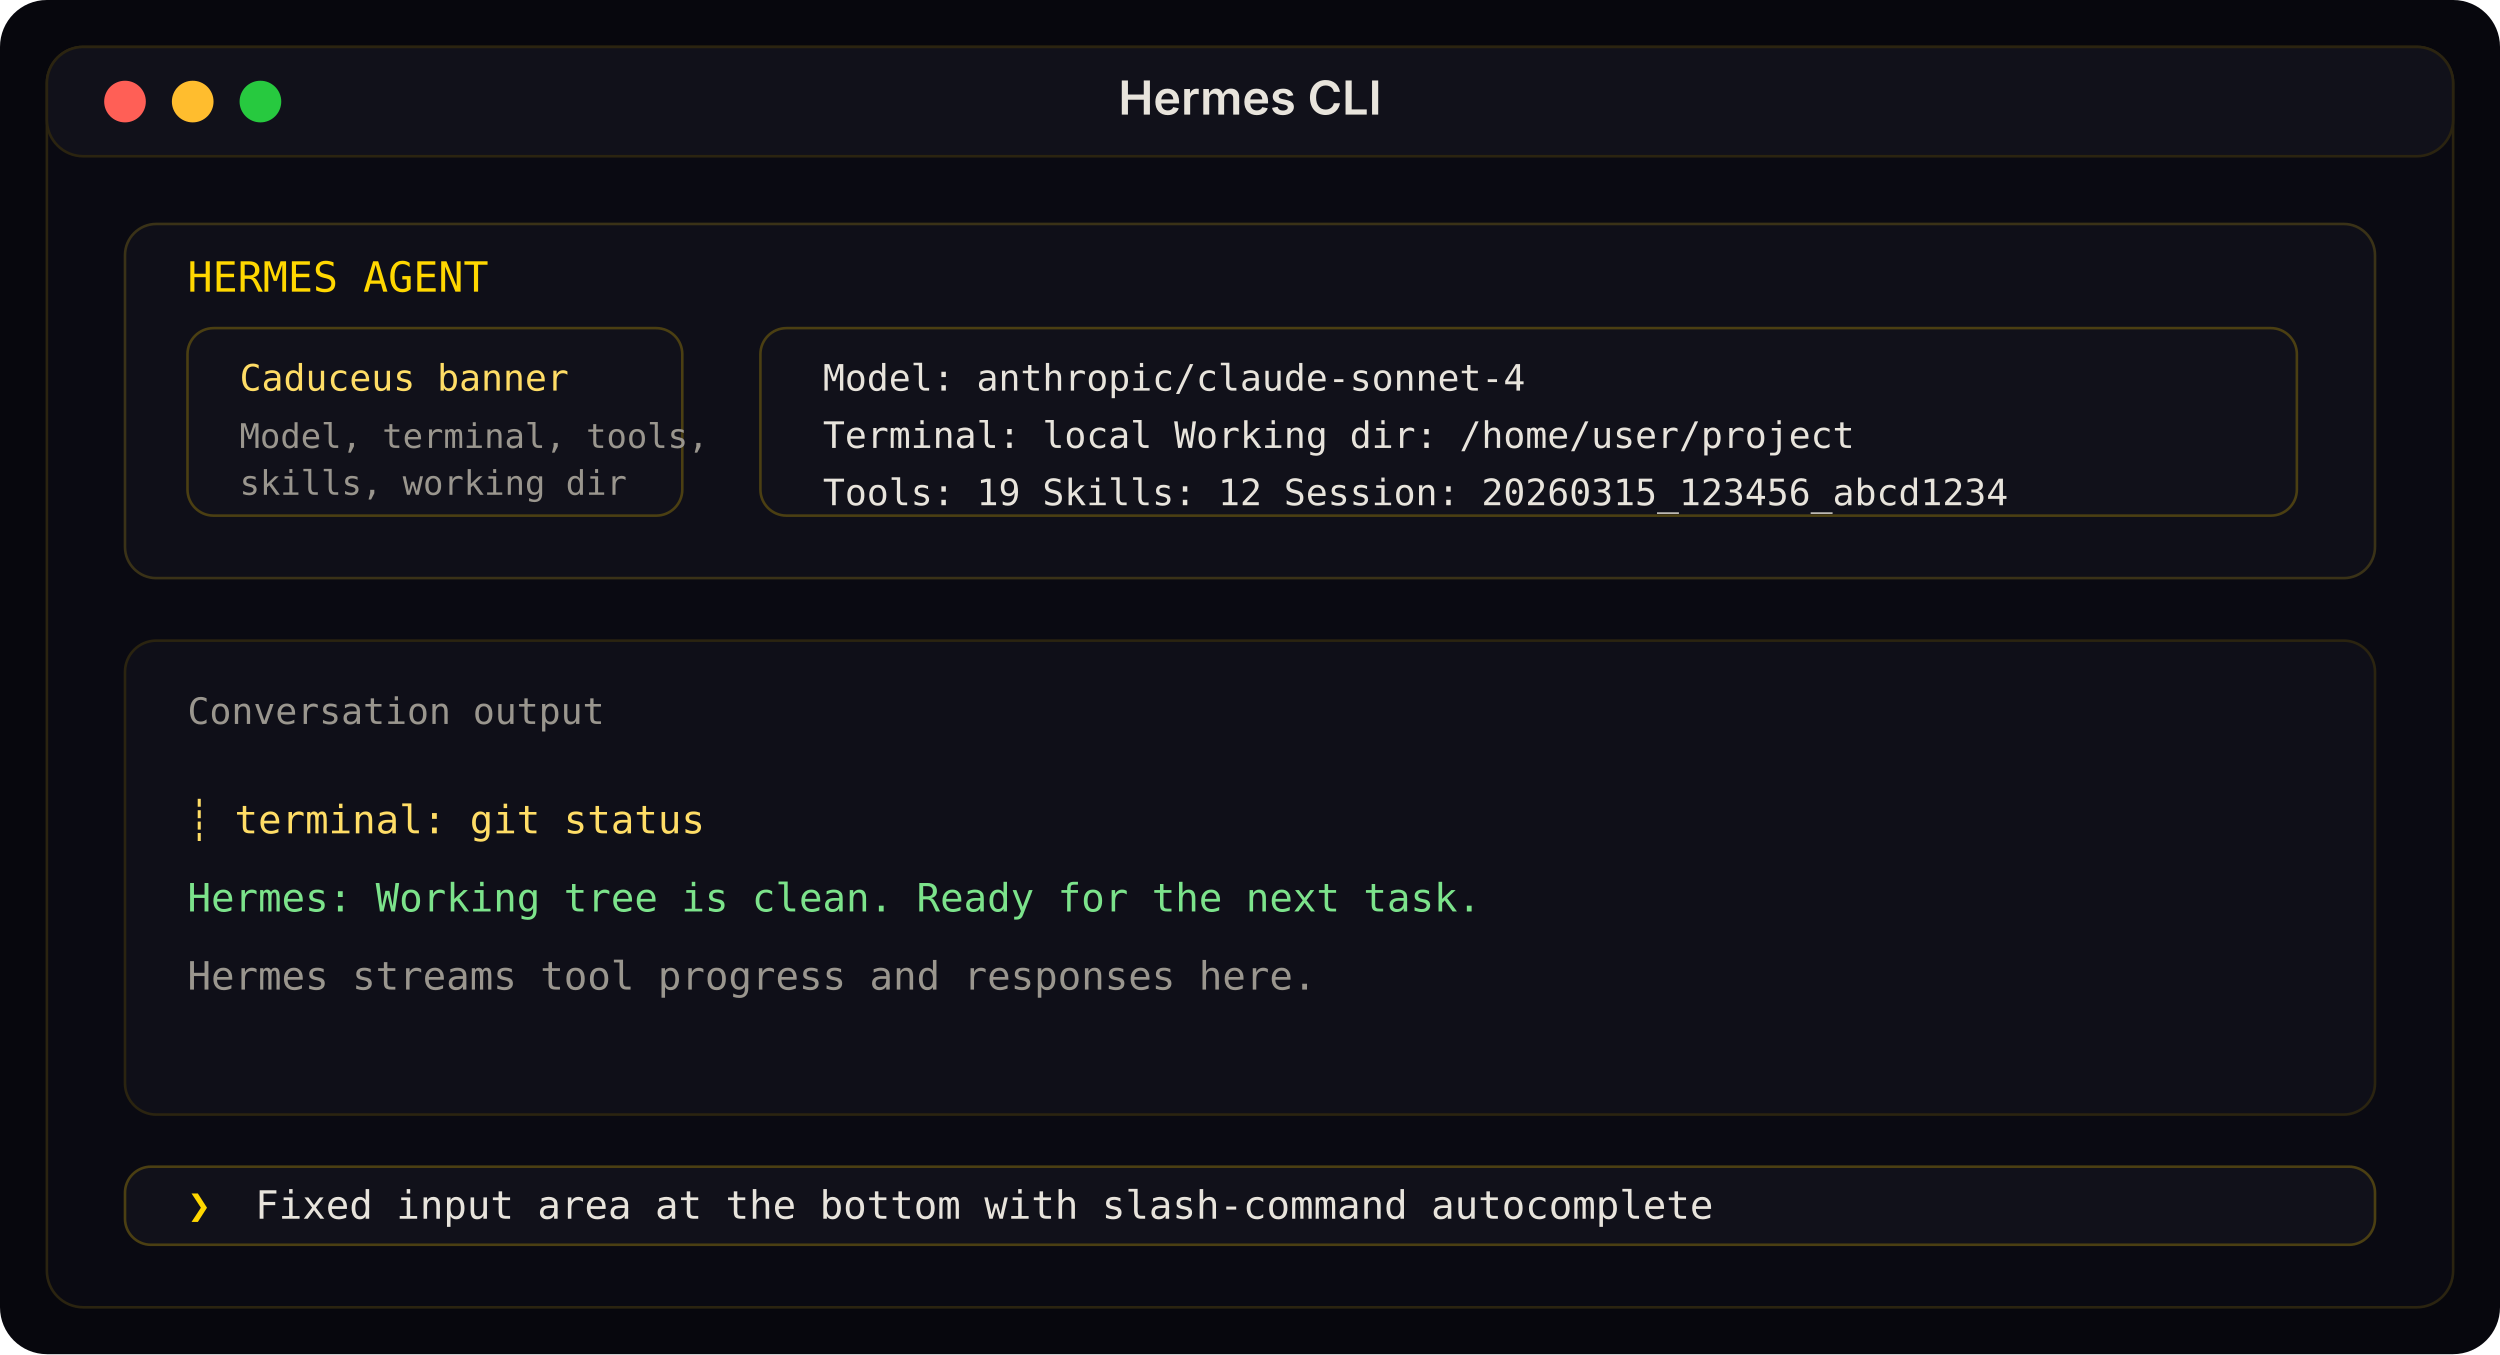
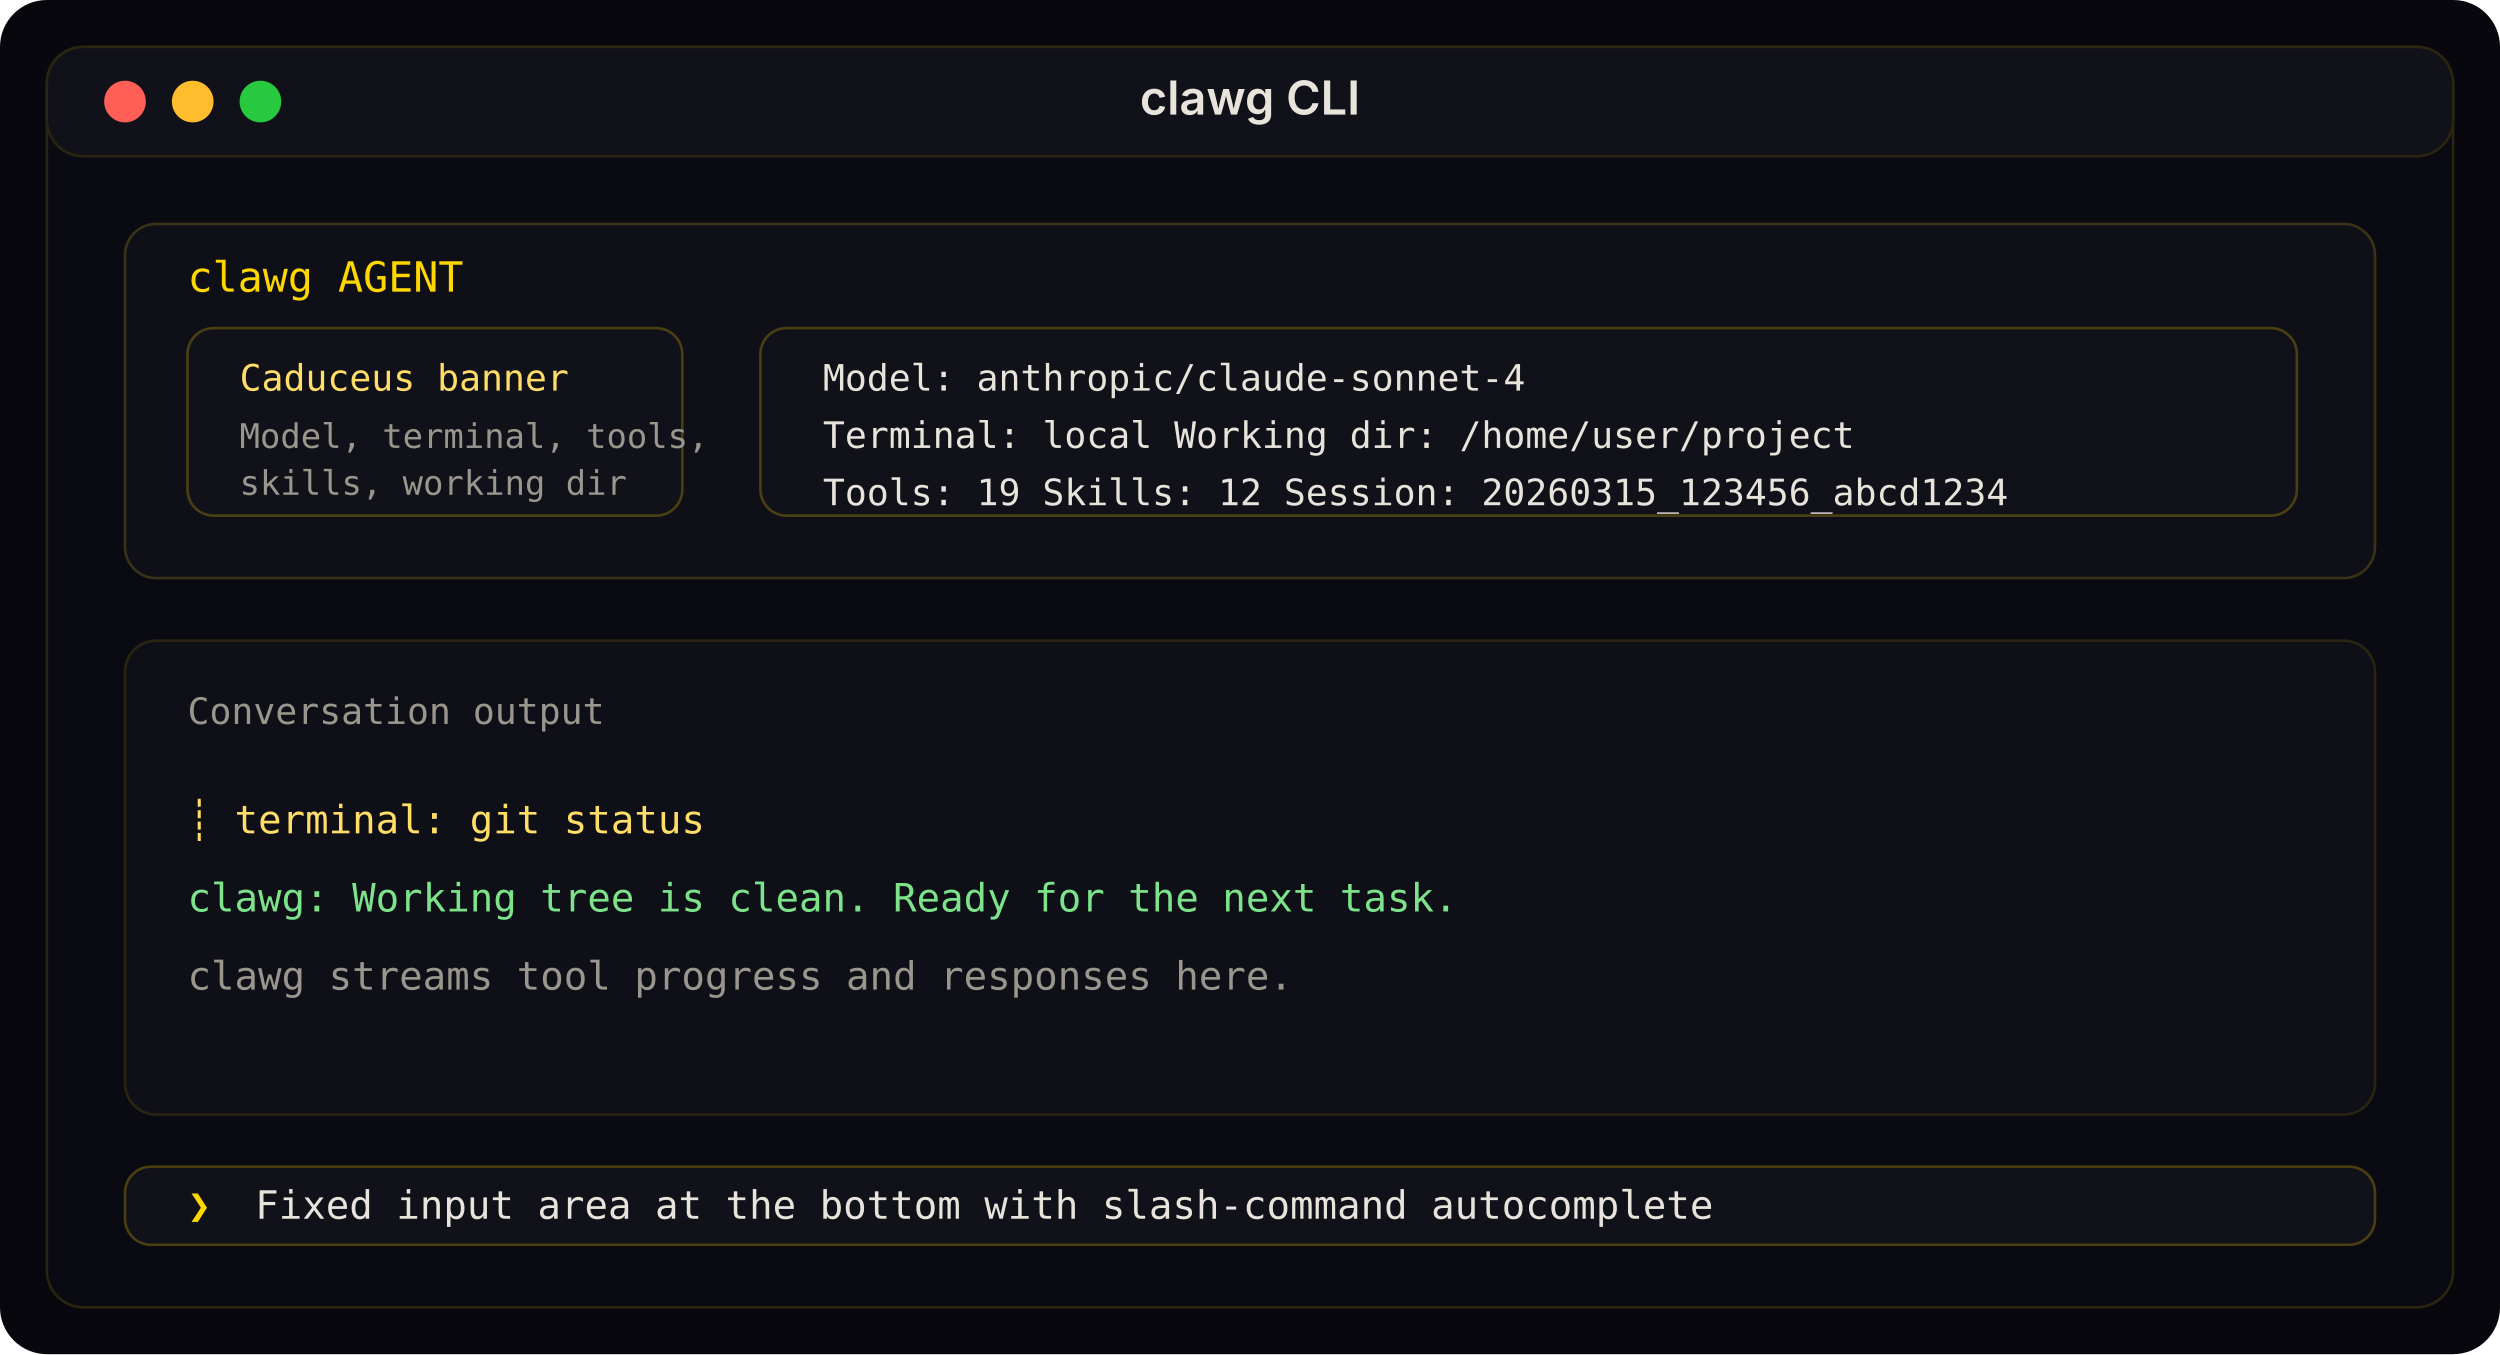
<svg xmlns="http://www.w3.org/2000/svg" width="960" height="520" viewBox="0 0 960 520" role="img" aria-labelledby="title desc">
  <rect width="960" height="520" rx="18" fill="#07070d" />
  <rect x="18" y="18" width="924" height="484" rx="14" fill="#0a0a12" stroke="#2b2410" />
  <rect x="18" y="18" width="924" height="42" rx="14" fill="#11111a" stroke="#2b2410" />
  <circle cx="48" cy="39" r="8" fill="#ff5f56" />
  <circle cx="74" cy="39" r="8" fill="#ffbd2e" />
  <circle cx="100" cy="39" r="8" fill="#27c93f" />
-   <text x="480" y="44" text-anchor="middle" fill="#e8e4dc" font-family="Inter, sans-serif" font-size="18" font-weight="600">Hermes CLI</text>
+   <text x="480" y="44" text-anchor="middle" fill="#e8e4dc" font-family="Inter, sans-serif" font-size="18" font-weight="600">clawg CLI</text>
  <rect x="48" y="86" width="864" height="136" rx="12" fill="#0f0f18" stroke="#3a3217" />
-   <text x="72" y="112" fill="#ffd700" font-family="JetBrains Mono, monospace" font-size="16">HERMES AGENT</text>
+   <text x="72" y="112" fill="#ffd700" font-family="JetBrains Mono, monospace" font-size="16">clawg AGENT</text>
  <rect x="72" y="126" width="190" height="72" rx="10" fill="#11111a" stroke="#4b3f12" />
  <text x="92" y="150" fill="#ffdd66" font-family="JetBrains Mono, monospace" font-size="14">Caduceus banner</text>
  <text x="92" y="172" fill="#9a968e" font-family="JetBrains Mono, monospace" font-size="13">Model, terminal, tools,</text>
  <text x="92" y="190" fill="#9a968e" font-family="JetBrains Mono, monospace" font-size="13">skills, working dir</text>
  <rect x="292" y="126" width="590" height="72" rx="10" fill="#11111a" stroke="#4b3f12" />
  <text x="316" y="150" fill="#e8e4dc" font-family="JetBrains Mono, monospace" font-size="14">Model: anthropic/claude-sonnet-4</text>
  <text x="316" y="172" fill="#e8e4dc" font-family="JetBrains Mono, monospace" font-size="14">Terminal: local   Working dir: /home/user/project</text>
  <text x="316" y="194" fill="#e8e4dc" font-family="JetBrains Mono, monospace" font-size="14">Tools: 19   Skills: 12   Session: 20260315_123456_abcd1234</text>
  <rect x="48" y="246" width="864" height="182" rx="12" fill="#0f0f18" stroke="#2b2410" />
  <text x="72" y="278" fill="#9a968e" font-family="JetBrains Mono, monospace" font-size="14">Conversation output</text>
  <text x="72" y="320" fill="#ffdd66" font-family="JetBrains Mono, monospace" font-size="15">┊ terminal: git status</text>
-   <text x="72" y="350" fill="#7ce38b" font-family="JetBrains Mono, monospace" font-size="15">Hermes: Working tree is clean. Ready for the next task.</text>
-   <text x="72" y="380" fill="#9a968e" font-family="JetBrains Mono, monospace" font-size="15">Hermes streams tool progress and responses here.</text>
+   <text x="72" y="350" fill="#7ce38b" font-family="JetBrains Mono, monospace" font-size="15">clawg: Working tree is clean. Ready for the next task.</text>
+   <text x="72" y="380" fill="#9a968e" font-family="JetBrains Mono, monospace" font-size="15">clawg streams tool progress and responses here.</text>
  <rect x="48" y="448" width="864" height="30" rx="10" fill="#11111a" stroke="#4b3f12" />
  <text x="72" y="468" fill="#ffd700" font-family="JetBrains Mono, monospace" font-size="15">❯</text>
  <text x="98" y="468" fill="#e8e4dc" font-family="JetBrains Mono, monospace" font-size="15">Fixed input area at the bottom with slash-command autocomplete</text>
</svg>
